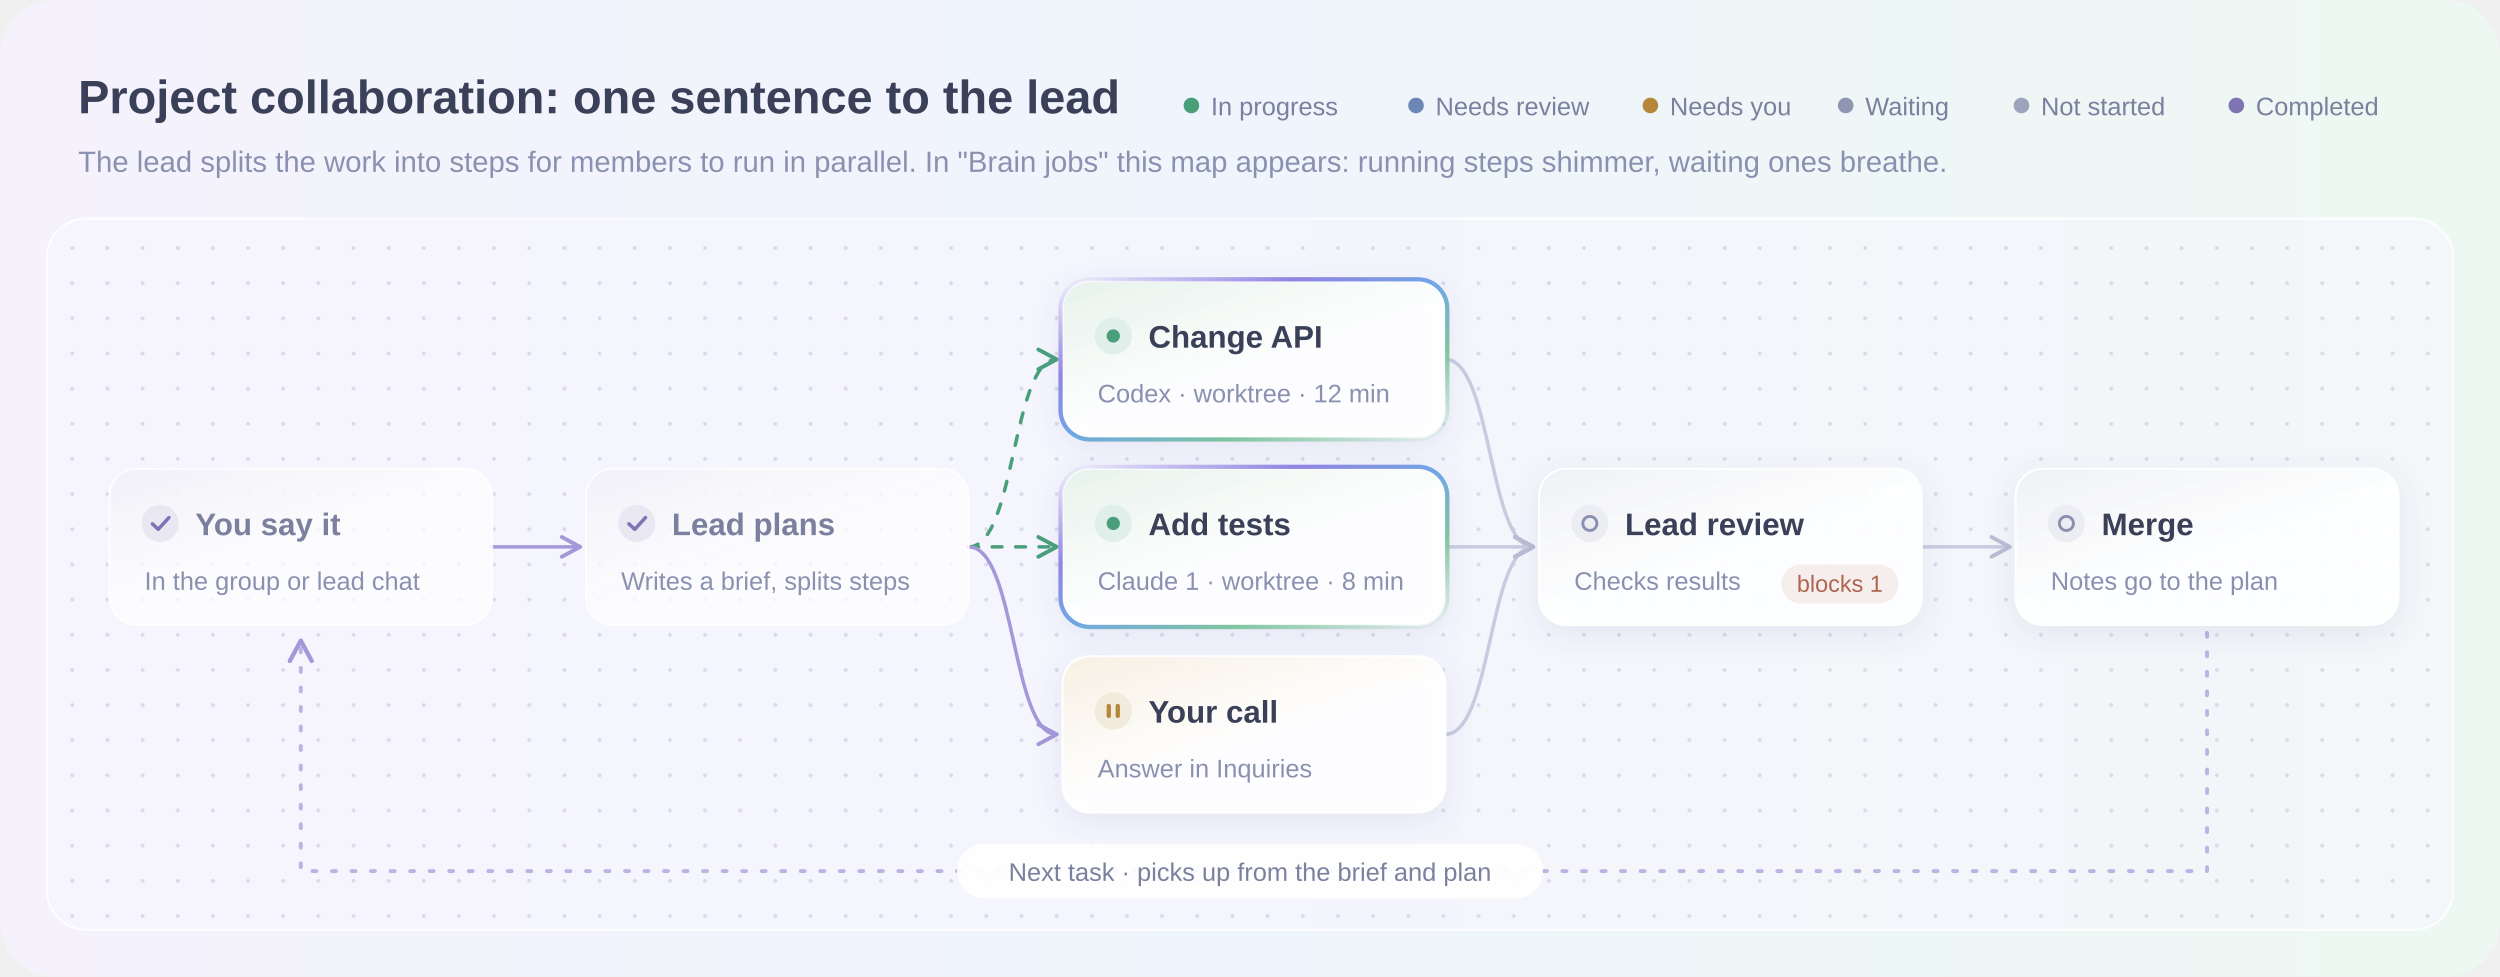
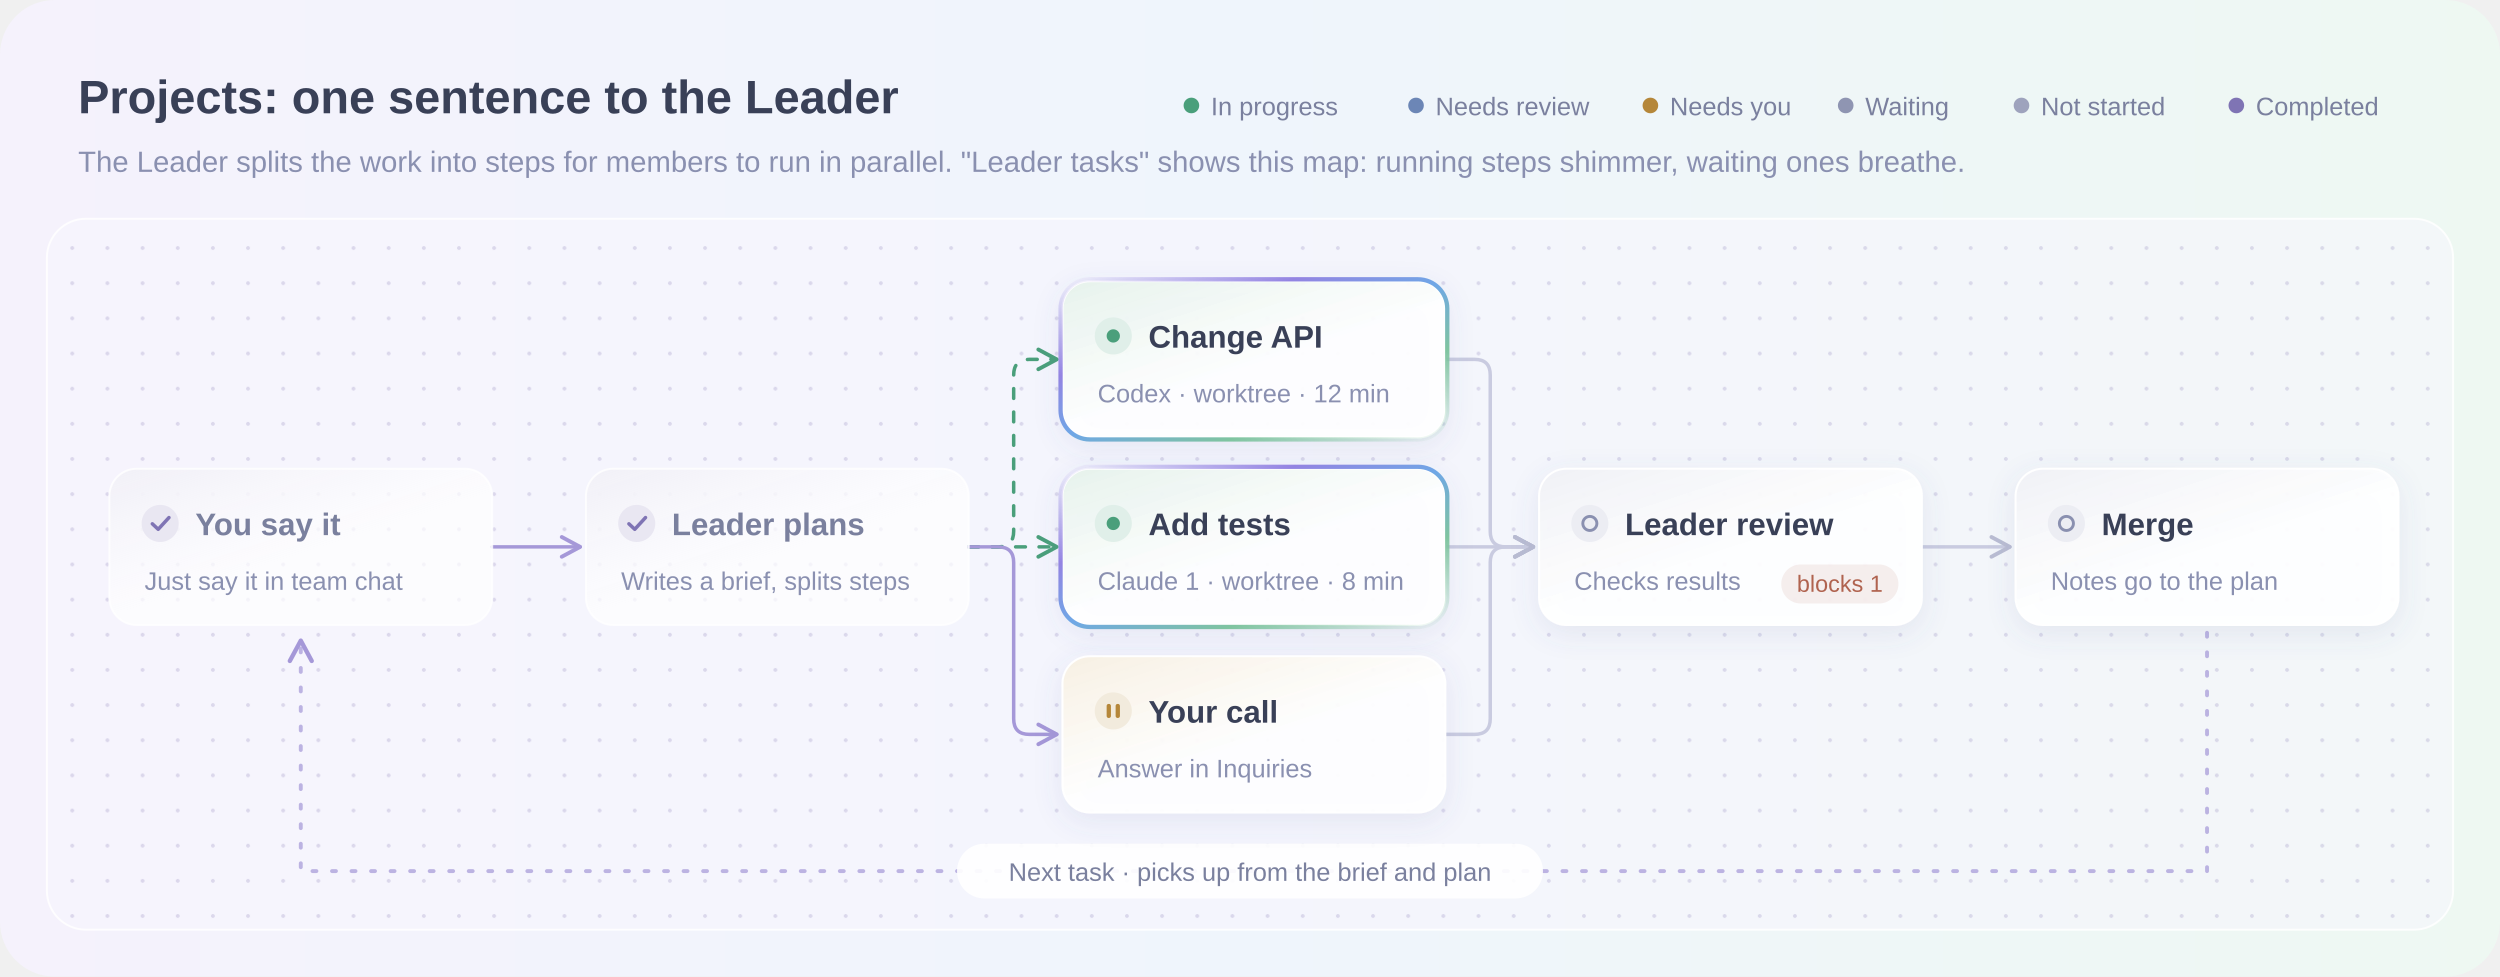
<svg xmlns="http://www.w3.org/2000/svg" viewBox="0 0 1280 500" width="1280" height="500" role="img" aria-label="Project flow: you say one sentence, the lead thinks it through, two members work in parallel, one step waits for you, then the lead reviews and merges, and the next task picks up from the brief and plan">
  <defs>
    <linearGradient id="bg" x1="0" y1="0" x2="1" y2="0">
      <stop offset="0" stop-color="#f5f2fc" />
      <stop offset=".5" stop-color="#eff5fc" />
      <stop offset="1" stop-color="#eef8f2" />
    </linearGradient>
    <pattern id="dots" width="18" height="18" patternUnits="userSpaceOnUse">
      <circle cx="1" cy="1" r="1" fill="#7f74b4" fill-opacity=".22" />
    </pattern>
    <filter id="card" x="-20%" y="-30%" width="140%" height="170%">
      <feDropShadow dx="0" dy="4" stdDeviation="7" flood-color="#606aa0" flood-opacity=".12" />
    </filter>
    <linearGradient id="t-done" x1="0" y1="0" x2=".8" y2="1">
      <stop offset="0" stop-color="#f1f0f7" />
      <stop offset=".58" stop-color="#fff" stop-opacity=".7" />
    </linearGradient>
    <linearGradient id="t-doing" x1="0" y1="0" x2=".8" y2="1">
      <stop offset="0" stop-color="#e6f2ec" />
      <stop offset=".58" stop-color="#fff" stop-opacity=".94" />
    </linearGradient>
    <linearGradient id="t-you" x1="0" y1="0" x2=".8" y2="1">
      <stop offset="0" stop-color="#f7f0e3" />
      <stop offset=".58" stop-color="#fff" stop-opacity=".94" />
    </linearGradient>
    <linearGradient id="t-todo" x1="0" y1="0" x2=".8" y2="1">
      <stop offset="0" stop-color="#f0f1f6" />
      <stop offset=".58" stop-color="#fff" stop-opacity=".94" />
    </linearGradient>
    <linearGradient id="spin" x1="0" y1="0" x2="1" y2="1">
      <stop offset="0" stop-color="#9384e2" stop-opacity="0" />
      <stop offset=".3" stop-color="#9384e2" />
      <stop offset=".5" stop-color="#6fa7e6" />
      <stop offset=".72" stop-color="#7fc4a0" />
      <stop offset="1" stop-color="#7fc4a0" stop-opacity="0" />
      <animateTransform attributeName="gradientTransform" type="rotate" from="0 .5 .5" to="360 .5 .5" dur="3.6s" repeatCount="indefinite" />
    </linearGradient>
    <marker id="a-gray" viewBox="0 0 10 10" refX="8" refY="5" markerWidth="8" markerHeight="8" orient="auto">
      <path d="M1.5 1.5 8 5 1.5 8.5" fill="none" stroke="#b9bcd2" stroke-width="1.4" stroke-linecap="round" stroke-linejoin="round" />
    </marker>
    <marker id="a-lilac" viewBox="0 0 10 10" refX="8" refY="5" markerWidth="8" markerHeight="8" orient="auto">
      <path d="M1.5 1.5 8 5 1.5 8.5" fill="none" stroke="#a598d8" stroke-width="1.4" stroke-linecap="round" stroke-linejoin="round" />
    </marker>
    <marker id="a-ok" viewBox="0 0 10 10" refX="8" refY="5" markerWidth="8" markerHeight="8" orient="auto">
      <path d="M1.5 1.5 8 5 1.5 8.5" fill="none" stroke="#4a9f7b" stroke-width="1.4" stroke-linecap="round" stroke-linejoin="round" />
    </marker>
    <style>
      text { font-family: 'Segoe UI', -apple-system, 'Helvetica Neue', Arial, sans-serif; }
      .h { font-size: 24px; font-weight: 700; fill: #394057; }
      .s { font-size: 15px; fill: #8a90b0; }
      .k { font-size: 13px; fill: #7a809e; }
      .t { font-size: 16px; font-weight: 700; fill: #394057; }
      .t.done { fill: #7a809e; }
      .f { font-size: 13px; fill: #8a90b0; }
      .e { fill: none; stroke-width: 1.8; stroke-linecap: round; }
    </style>
  </defs>
  <rect width="1280" height="500" rx="28" fill="url(#bg)" />
-   <text class="h" x="40" y="58">Project collaboration: one sentence to the lead</text>
-   <text class="s" x="40" y="88">The lead splits the work into steps for members to run in parallel. In "Brain jobs" this map appears: running steps shimmer, waiting ones breathe.</text>
+   <text class="h" x="40" y="58">Projects: one sentence to the Leader</text>
+   <text class="s" x="40" y="88">The Leader splits the work into steps for members to run in parallel. "Leader tasks" shows this map: running steps shimmer, waiting ones breathe.</text>
  <g class="k">
    <circle cx="610" cy="54" r="4" fill="#4a9f7b" />
    <text x="620" y="59">In progress</text>
    <circle cx="725" cy="54" r="4" fill="#6c86b6" />
    <text x="735" y="59">Needs review</text>
    <circle cx="845" cy="54" r="4" fill="#b5873a" />
    <text x="855" y="59">Needs you</text>
    <circle cx="945" cy="54" r="4" fill="#8f95b2" />
    <text x="955" y="59">Waiting</text>
    <circle cx="1035" cy="54" r="4" fill="#9ea3bd" />
    <text x="1045" y="59">Not started</text>
    <circle cx="1145" cy="54" r="4" fill="#7f74b4" />
    <text x="1155" y="59">Completed</text>
  </g>
  <rect x="24" y="112" width="1232" height="364" rx="20" fill="#f7f6fd" fill-opacity=".55" stroke="#fff" stroke-opacity=".85" />
  <rect x="24" y="112" width="1232" height="364" rx="20" fill="url(#dots)" />
  <path class="e" d="M252 280H297" stroke="#a598d8" marker-end="url(#a-lilac)" />
-   <path class="e" d="M496 280C520 280 518 184 541 184" stroke="#4a9f7b" stroke-dasharray="5 7" marker-end="url(#a-ok)">
+   <path class="e" d="M496 280H511Q519 280 519 272V192Q519 184 527 184H541" stroke="#4a9f7b" stroke-dasharray="5 7" marker-end="url(#a-ok)">
    <animate attributeName="stroke-dashoffset" values="0;-12" dur="1.1s" repeatCount="indefinite" />
  </path>
  <path class="e" d="M496 280H541" stroke="#4a9f7b" stroke-dasharray="5 7" marker-end="url(#a-ok)">
    <animate attributeName="stroke-dashoffset" values="0;-12" dur="1.1s" repeatCount="indefinite" />
  </path>
-   <path class="e" d="M496 280C520 280 518 376 541 376" stroke="#a598d8" marker-end="url(#a-lilac)" />
-   <path class="e" d="M740 184C764 184 762 280 785 280" stroke="#c9cbe0" marker-end="url(#a-gray)" />
+   <path class="e" d="M496 280H511Q519 280 519 288V368Q519 376 527 376H541" stroke="#a598d8" marker-end="url(#a-lilac)" />
+   <path class="e" d="M740 184H755Q763 184 763 192V272Q763 280 771 280H785" stroke="#c9cbe0" marker-end="url(#a-gray)" />
  <path class="e" d="M740 280H785" stroke="#c9cbe0" marker-end="url(#a-gray)" />
-   <path class="e" d="M740 376C764 376 762 280 785 280" stroke="#c9cbe0" marker-end="url(#a-gray)" />
+   <path class="e" d="M740 376H755Q763 376 763 368V288Q763 280 771 280H785" stroke="#c9cbe0" marker-end="url(#a-gray)" />
  <path class="e" d="M984 280H1029" stroke="#c9cbe0" marker-end="url(#a-gray)" />
  <path d="M1130 324V446H154V328" fill="none" stroke="#a598d8" stroke-opacity=".7" stroke-width="2" stroke-linecap="round" stroke-dasharray="2 8" marker-end="url(#a-lilac)">
    <animate attributeName="stroke-dashoffset" values="20;0" dur="1.2s" repeatCount="indefinite" />
  </path>
  <rect x="490" y="432" width="300" height="28" rx="14" fill="#fff" fill-opacity=".92" />
  <text class="k" x="640" y="451" text-anchor="middle">Next task · picks up from the brief and plan</text>
  <g transform="translate(56 240)">
    <rect width="196" height="80" rx="14" fill="url(#t-done)" stroke="#fff" stroke-opacity=".8" />
    <circle cx="26" cy="28" r="9.5" fill="#e9e7f2" />
    <path d="M22 28.2 25 31 30.5 25" fill="none" stroke="#7f74b4" stroke-width="1.8" stroke-linecap="round" stroke-linejoin="round" />
    <text class="t done" x="44" y="34">You say it</text>
-     <text class="f" x="18" y="62">In the group or lead chat</text>
+     <text class="f" x="18" y="62">Just say it in team chat</text>
  </g>
  <g transform="translate(300 240)">
    <rect width="196" height="80" rx="14" fill="url(#t-done)" stroke="#fff" stroke-opacity=".8" />
    <circle cx="26" cy="28" r="9.5" fill="#e9e7f2" />
    <path d="M22 28.2 25 31 30.5 25" fill="none" stroke="#7f74b4" stroke-width="1.8" stroke-linecap="round" stroke-linejoin="round" />
-     <text class="t done" x="44" y="34">Lead plans</text>
+     <text class="t done" x="44" y="34">Leader plans</text>
    <text class="f" x="18" y="62">Writes a brief, splits steps</text>
  </g>
  <g transform="translate(544 144)">
    <rect width="196" height="80" rx="14" fill="url(#t-doing)" stroke="#fff" filter="url(#card)" />
    <rect x="-1" y="-1" width="198" height="82" rx="15" fill="none" stroke="url(#spin)" stroke-width="2.2" />
    <circle cx="26" cy="28" r="9.5" fill="#e0efe9" />
    <circle cx="26" cy="28" r="3.4" fill="#4a9f7b" />
    <text class="t" x="44" y="34">Change API</text>
    <text class="f" x="18" y="62">Codex · worktree · 12 min</text>
  </g>
  <g transform="translate(544 240)">
    <rect width="196" height="80" rx="14" fill="url(#t-doing)" stroke="#fff" filter="url(#card)" />
    <rect x="-1" y="-1" width="198" height="82" rx="15" fill="none" stroke="url(#spin)" stroke-width="2.2" />
    <circle cx="26" cy="28" r="9.5" fill="#e0efe9" />
    <circle cx="26" cy="28" r="3.4" fill="#4a9f7b" />
    <text class="t" x="44" y="34">Add tests</text>
    <text class="f" x="18" y="62">Claude 1 · worktree · 8 min</text>
  </g>
  <g transform="translate(544 336)">
    <rect width="196" height="80" rx="14" fill="none" stroke="#b5873a" stroke-width="10" stroke-opacity="0">
      <animate attributeName="stroke-opacity" values="0;.15;0" dur="2.6s" repeatCount="indefinite" />
    </rect>
    <rect width="196" height="80" rx="14" fill="url(#t-you)" stroke="#fff" filter="url(#card)" />
    <circle cx="26" cy="28" r="9.5" fill="#f2ebdd" />
    <rect x="22.6" y="24.4" width="2.2" height="7.2" rx="1" fill="#b5873a" />
    <rect x="27.2" y="24.4" width="2.2" height="7.2" rx="1" fill="#b5873a" />
    <text class="t" x="44" y="34">Your call</text>
    <text class="f" x="18" y="62">Answer in Inquiries</text>
  </g>
  <g transform="translate(788 240)">
    <rect width="196" height="80" rx="14" fill="url(#t-todo)" stroke="#fff" filter="url(#card)" />
    <circle cx="26" cy="28" r="9.5" fill="#ecedf3" />
    <circle cx="26" cy="28" r="3.6" fill="none" stroke="#8a90b0" stroke-width="1.5" />
-     <text class="t" x="44" y="34">Lead review</text>
+     <text class="t" x="44" y="34">Leader review</text>
    <text class="f" x="18" y="62">Checks results</text>
    <rect x="124" y="49" width="60" height="20" rx="10" fill="#b0634f" fill-opacity=".1" />
    <text x="154" y="63" text-anchor="middle" font-size="12" fill="#b0634f">blocks 1</text>
  </g>
  <g transform="translate(1032 240)">
    <rect width="196" height="80" rx="14" fill="url(#t-todo)" stroke="#fff" filter="url(#card)" />
    <circle cx="26" cy="28" r="9.5" fill="#ecedf3" />
    <circle cx="26" cy="28" r="3.6" fill="none" stroke="#8a90b0" stroke-width="1.5" />
    <text class="t" x="44" y="34">Merge</text>
    <text class="f" x="18" y="62">Notes go to the plan</text>
  </g>
</svg>
